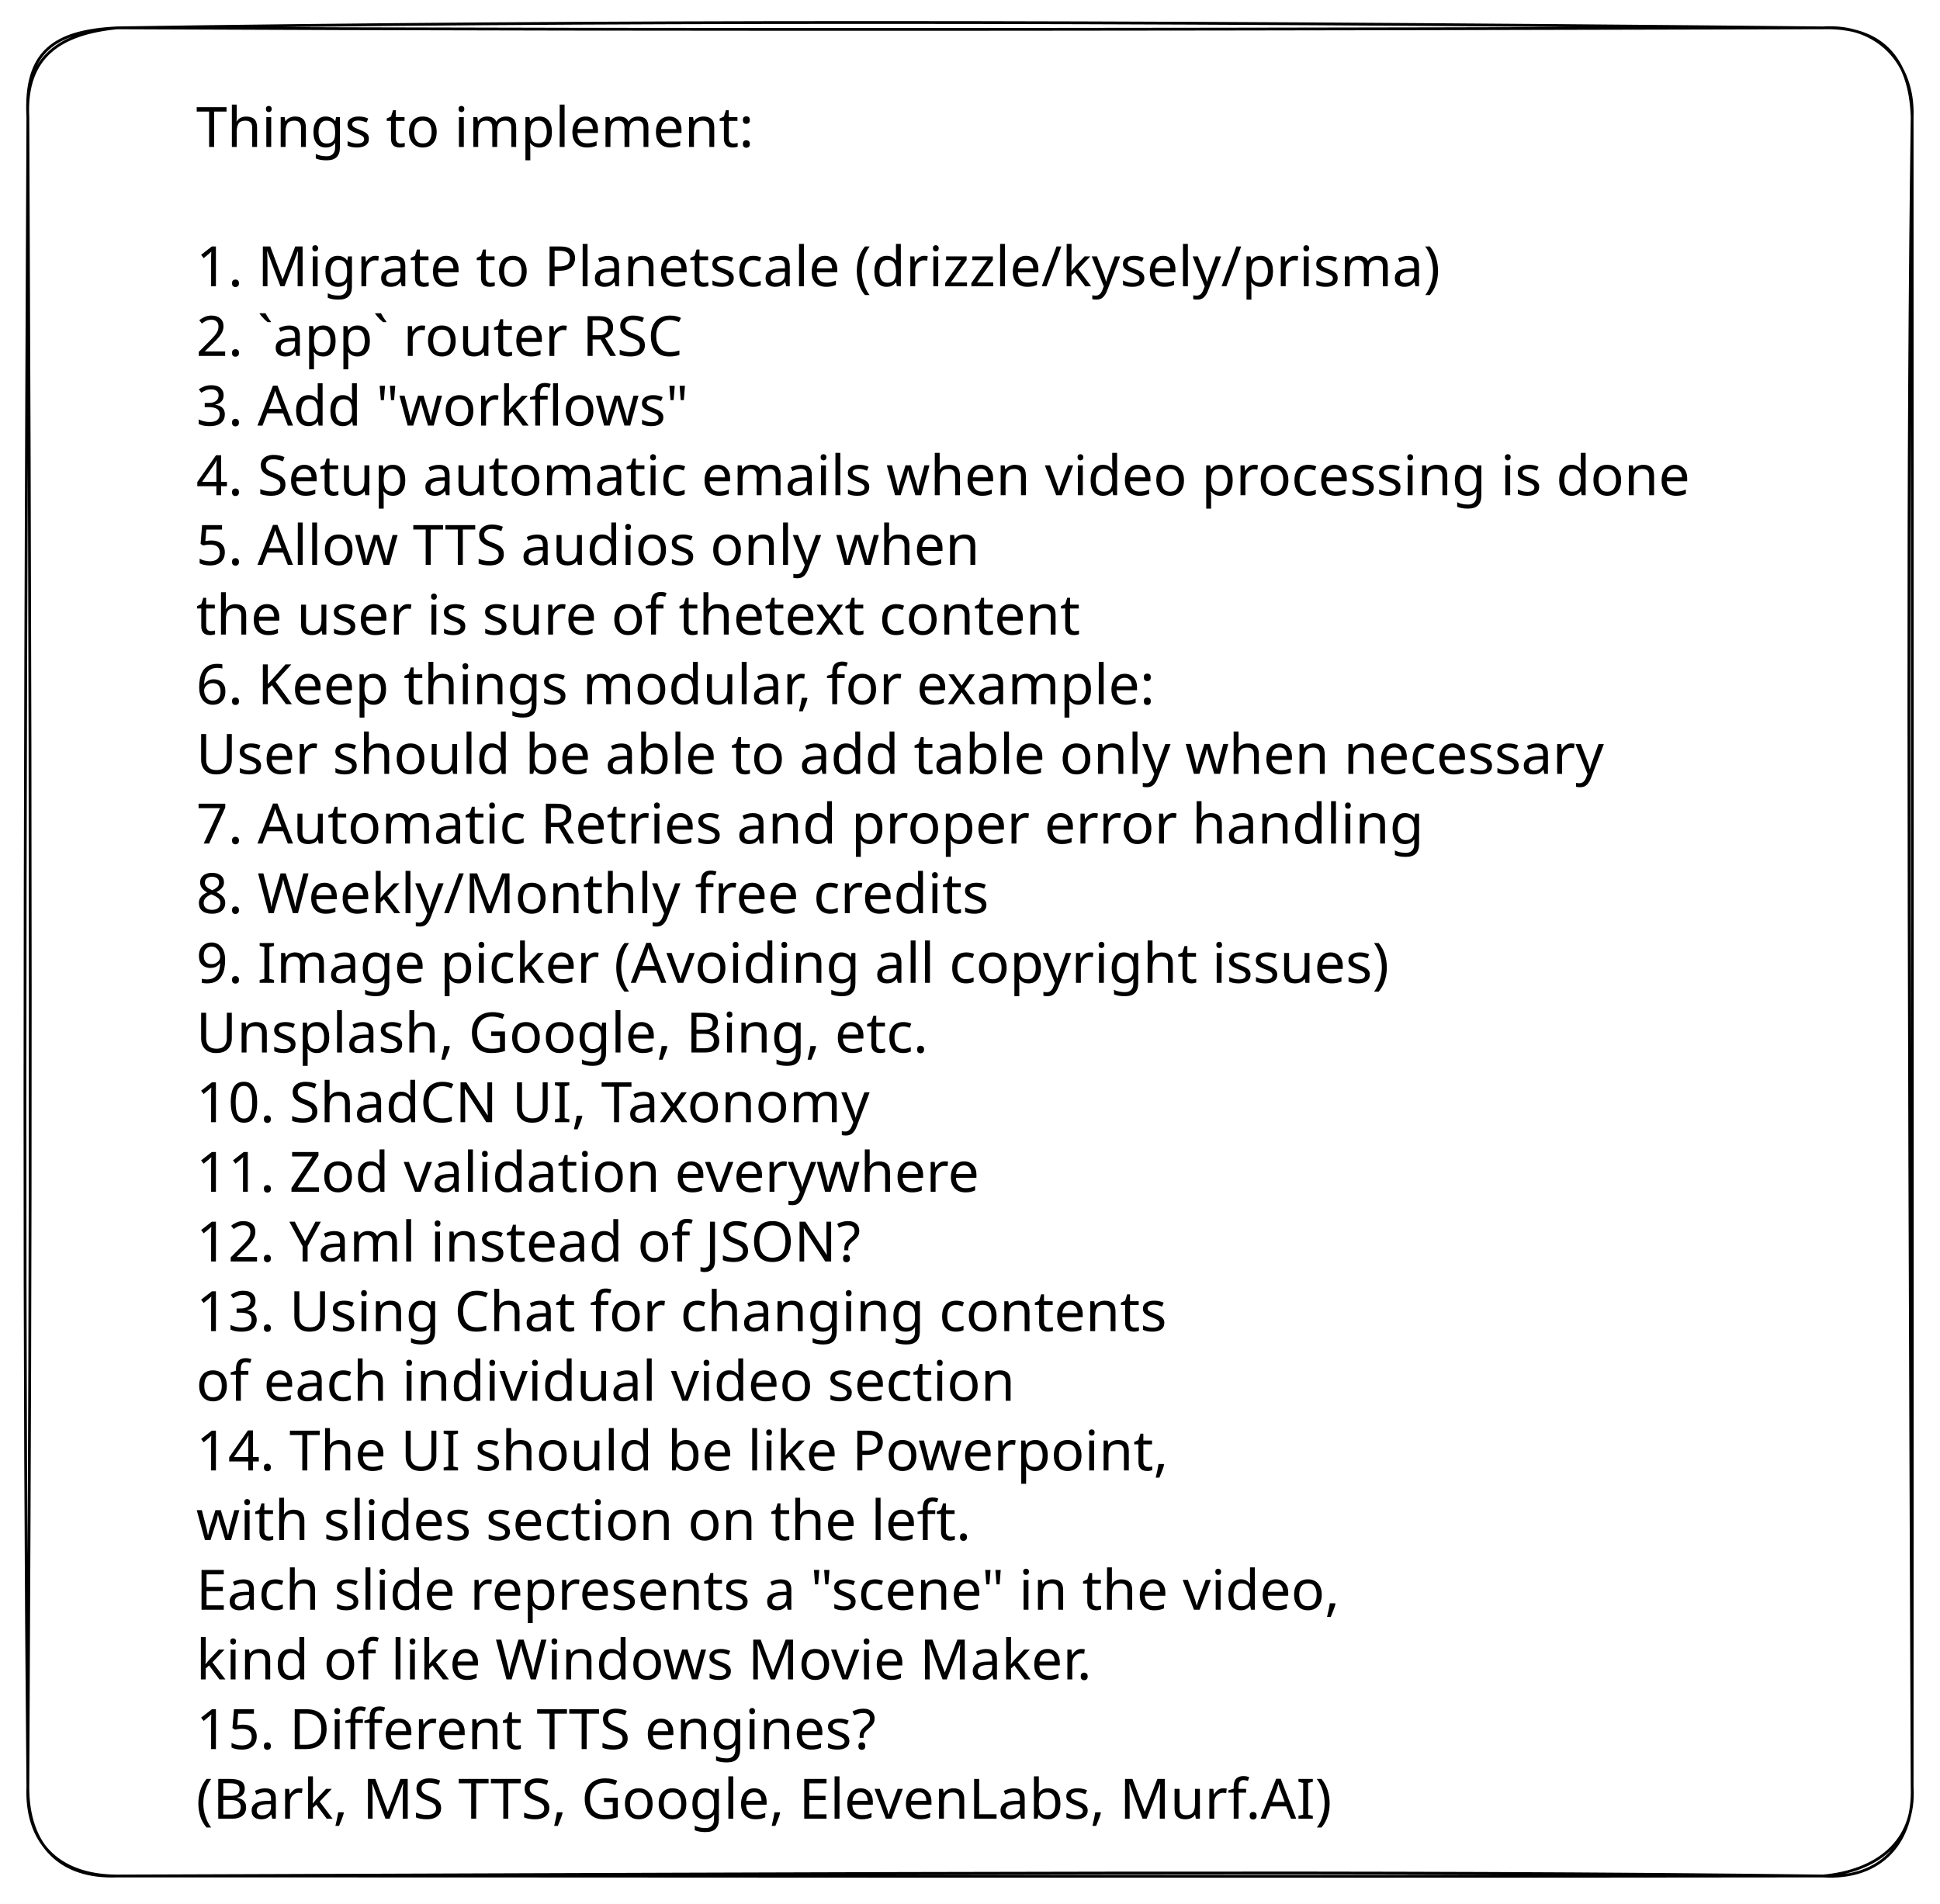
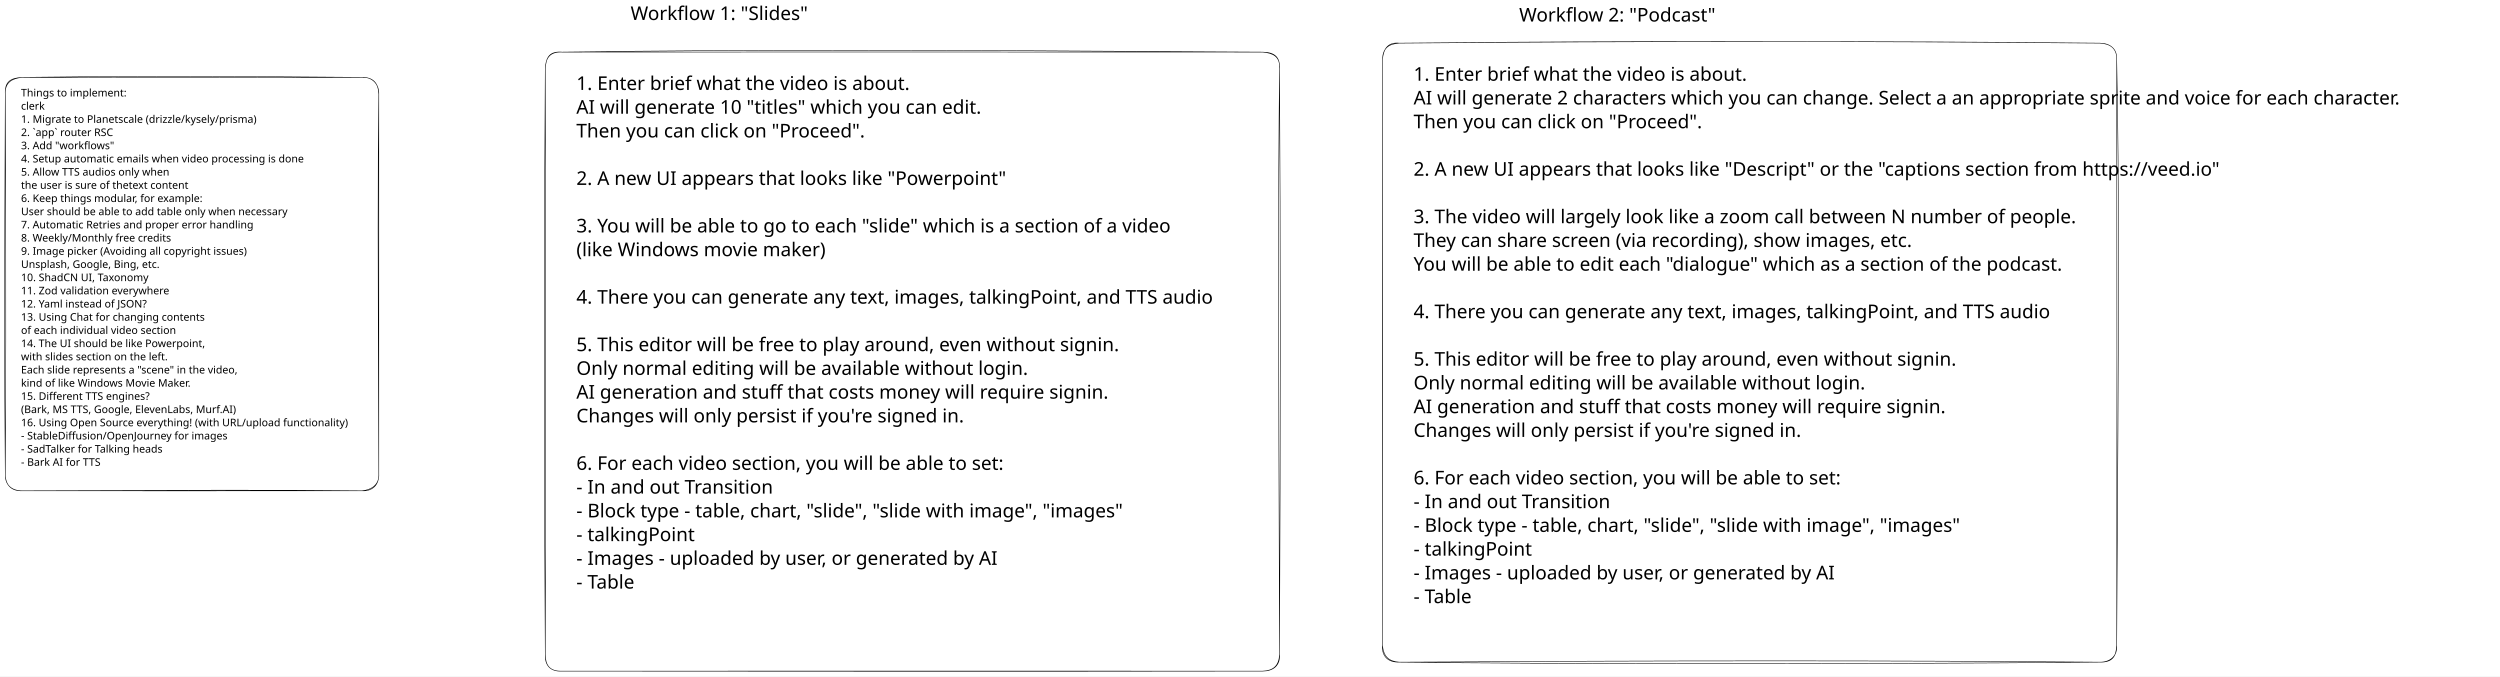
- <svg xmlns="http://www.w3.org/2000/svg" version="1.1" viewBox="0 0 696.158 683.303" width="696.158" height="683.303">
+ <svg xmlns="http://www.w3.org/2000/svg" version="1.1" viewBox="0 0 4737.95 1281.891" width="4737.95" height="1281.891">
  
-   eyJ2ZXJzaW9uIjoiMSIsImVuY29kaW5nIjoiYnN0cmluZyIsImNvbXByZXNzZWQiOnRydWUsImVuY29kZWQiOiJ4nO1W247bNlx1MDAxMH3fr1x1MDAxODgvXHTgaiXZui1QXHUwMDA0u5tL3XQ3Qbzb9OJcdTAwMDLhSmOLXHUwMDExRVxuJOVLgvx7h7Jj2ZtcdTAwMDRo0If2IX4woFx1MDAxOXLmzJlDcj6cXHUwMDAwXGbspsHBXHUwMDE5XGZwnTPBXHUwMDBizVaDobMvUVx1MDAxYq4kucLu26hW593K0trGnJ2e1kxXaFx1MDAxYsFy9JbctExcdTAwMTjbXHUwMDE2XFx5uapPucXaPHb/16zGXHUwMDFmXHUwMDFiVVx1MDAxN1Z7fZJcdTAwMWaw4FbpbS5cdTAwMTRYo7SGov9J31x1MDAwMFx1MDAxZrr/XHUwMDAzdFx1MDAxYXPL5EJgt6Fz9Vx1MDAwMIMgvG+9VrJcdTAwMDNcdTAwMWL6UVx1MDAxMEZJXHUwMDEwjPYruHlC+SxcdTAwMTbknlx1MDAxM2bsPc40eFnZu3HKq/jd+fTFk8n0+fOLZdCnnXMhpnYjtlSwvGz1XHUwMDAxKGO1qvBcci9s6YDds+/3XHUwMDE5RSz0u7RqXHUwMDE3pURjjvaohuXcbpzN9/fWLVx1MDAwYmfQW9b0NVxuXHUwMDEzL1xmxn5cdTAwMWNlQVx1MDAxNiRBvPduOlx1MDAxNsZe7IdBXHUwMDE2ZUlcdTAwMTKnSTy+XHUwMDA37FJcdOpcdTAwMDVcdTAwMDF74He/XHUwMDFl2lx1MDAxZMurXHUwMDA14ZPFfo3VTJqGaepYv261KzlOYi+IkjSJwiRcdMOwXHUwMDA3UlwiX5TWLYlH3shcdTAwMGazMM2SMFxuoqxcdTAwMDeDXVdcdTAwMDJypmlcdTAwMWGNor3HQWgmRaeQv1x1MDAwZXmTxY63T5LpRTPaWT72xbj1T1x1MDAwZsTWh2qbgm01XHUwMDExxGlEyePI0bn3XHUwMDBiLityylaI3qbyqpfRyUGuz/RrcW2/KF0/87+mXWLGj9JonCX/WLs3T9eFUNWLX827Vyz8LcjMs3j9XHUwMDE17d7T4H+m3DTxSJbxOEpGflx1MDAxMI/TY+WOXHUwMDAyL1xyR2k8XHUwMDFlkahG0Tj8N8p9kMYpZvHnqiWSv6DTMLqvTOqFXHUwMDFmRuEo+1x1MDAwNmFcdTAwMWVJ5ptcdTAwMTSY0Vx0yL5BgX2flbRT/n57XHUwMDAxXHUwMDFlWZ+xmovNUbM6aTrtlFxcLlxmWFx1MDAwNbxutlxiz2ZyJlx1MDAwM1x1MDAwZq74Qlx1MDAxMzbneyWYRGvoXHUwMDFhR3hYaP7+vcDTamNQbE5cdTAwMWLNTc1cdTAwMWXNZOjBW9Y0b4F4sKjh9fRyJkdcdTAwMWWcXHUwMDE3XHUwMDA1zFx1MDAwNiulq7lQKzNcdTAwMWLM5NiDKdq2XHUwMDAx1lpVM8tzwJpxYWBVooQlL1BBo1VOZFx1MDAxMj7gXHUwMDA2XG4lcSYjXG4nKFxu3NxMaTO9O1x1MDAwNpRcdTAwMTSbbt9MutJsidBcdTAwMWHKT5tcZl3ToObO5lxuhpzIoFxuZzL24Fx1MDAwNWJDjq78Wlx1MDAxNa1gelxic6VcdTAwMDHXzFFBNNy6MKZUrSjgXHUwMDBlgd2JjlxyRlx1MDAwNdnuY59cdTAwMWEkOqxMb2YyIYz7sl6j1Vx1MDAxY1xyMFm4glx1MDAxYVxuiFpTlpIs1NzFTKZcdTAwMWW8QayIyiuCV1LEuUaEXFy7x9LMZObBpGZcdTAwMGKEhlPfNTw8XypeOFqYXHUwMDEwVFKz0U67VK9p0TzasnBLl7Vgplx1MDAxY8JzpehcdTAwMDRcdTAwMGXhgnZcZlx1MDAwMW3uUXd9akDJistruJ1cZuGGrZVUNWFcdTAwMGao73+oXHUwMDAylu7Bplx1MDAwMpRcdTAwMDSkXHUwMDBiakM1aqI/oFx1MDAxZf/Oalx1MDAwMVxcXHUwMDFhi6xw3P48fXn9mFxc1OnbrlmXJbNcdTAwMWSROdW4cJZcdTAwMWTtZlx1MDAwYo32IL2gXHUwMDE0o+DUaZogdlxyN/TcU0aKRfq4oTbeTlx1MDAwZdhcdTAwMTe8QnilVqhcdTAwMWLFpVx1MDAxZG6DrbgtwVx1MDAxMFjieLefutKJQODcettVT12+blx1MDAxNWhsNFx1MDAxYYdcdTAwMDZcdTAwMTjJ0uRIulx1MDAxYVx1MDAxMJhuT1x1MDAwN2RcdTAwMTe6XCKAXHUwMDBlbJf4XHJ9kHjhSi05wlx1MDAxNaNGOFx1MDAxZUmPT/h8ju5Z7DSJrmI0j7chXHUwMDFlXtC0NISrqfP1raCrYInyXHUwMDE3dmfI1+q5dz55NDg6mueCL9xLMXBFXHUwMDFjPSEkKib2bqua3utoZpRdT4r7V4ZcIolwycTN92P//dh/P/b/x2NPqsCfPk0hgXcwhtwxOnHkddNJkGwnTvrvhohcdTAwMDFcdTAwMWS9qaXzulx1MDAxZoZpOOHFblx1MDAwZejvgFx1MDAwMeFfXXxhOJp3v8HJbop101widpP1x5OPf1x1MDAwM+9cXEVaIn0=
+   eyJ2ZXJzaW9uIjoiMSIsImVuY29kaW5nIjoiYnN0cmluZyIsImNvbXByZXNzZWQiOnRydWUsImVuY29kZWQiOiJ4nO1aW3PbNlx1MDAxNn7Pr8CqXHUwMDBmm8woNFx1MDAwMZIgmZmdju04qevE9kZOk3S1s4VJSEJEXHUwMDExLEFKVjr97z1cdTAwMDeUSFmxXHUwMDEzp83F07VcdTAwMWZkXHTXc/lwzndA/naPkF61LGTvXHUwMDEx6cmLRGQqLcWi18f2uSyN0jl0Mfvb6LpM7MhJVVx1MDAxNebRzs5MlFNZXHUwMDE1mUikM1emXHUwMDE2manqVGkn0bNcdTAwMWRVyZn5XHUwMDFlP4/FTP6r0LO0Kp1uk4cyVZUum71kJmcyr1xmrP5cdTAwMWb4Tchv9nNDulImlcjHmbRcdTAwMTNsVycg5fF267HOrbDUczn1Q1x1MDAxYXvtXGJlXHUwMDFlw36VTKF7XHUwMDA0MsuuXHUwMDA3m3on0+rcj9SUv91cdTAwMWRcdTAwMWM9Plx1MDAxYzx9ujen3bYjlWWDapk1plx1MDAxMMmkLjeEMlWpp/KVSqtcdO6+1d7OM1x1MDAxYazQzSp1PZ7k0phLc3QhXHUwMDEyVS2xzXXb1sZcbo9I13JcdTAwMDG/PFx1MDAxNjqM+i5cdTAwMGZiXHUwMDFh05Dytlx1MDAxN+cz13NcIs6jkHHmco+H/pZg+zpcdTAwMDNfgGDfufavXHUwMDEz7VxcJNMxyJen7ZiqXHUwMDE0uSlEXHRcdTAwMWXrxi1WKodu6EQx8z3fo1xmNlxu2lx1MDAxMVx1MDAxM6nGk1xuh0Se48c8XGb9MIi9MOqcZ6T1XG51WVx1MDAxY0VR4HWTUYTiMLVcYvnvpt3ydGW3NWQ60Hirlt87ZXD8wVx1MDAwNti6pepcIlx1MDAxNVxyJiiPXHUwMDAy0IAzXHUwMDE2+J2dMpVPoTOvs6xr08m0g9G9jb3ew28lL6oroetx91rsRoHv0sCL41x1MDAxYmP37OBcIs309Ogn8/ZUsNc0Nk/4xTXY3cLgN0NuXHUwMDEwOi7zKTicXHUwMDA3UcCjy8hlvlx1MDAxM7hhXHUwMDEwQm9cdTAwMTS4jEZ/XHUwMDA1ud/BXCIy5u+jlnvuXHUwMDE1OGXBNjL9OHRZwLz4XHUwMDEzgHlcdDI3RSCnLFxuvVxi/P9cdFxi7Pys82qg3kl79C+1Plx1MDAxMTOVLS85y0JcdTAwMTOxM1H52JBKXHUwMDEzNStcdTAwMWFcdFx1MDAxZlxy8yST5XSYU4c8V+NcdTAwMTJcdTAwMDTEXHUwMDAxp5nIZWUglktyPy3Vu3eZ3JkujcyWO0WpzEw8XHUwMDE45swhv4ii+IWAMSpZklx1MDAxN4P9Ye45ZDdNybC30OV0lOmFXHUwMDE59oa575CBrOqCiLrSM1GphMiZUJkhi4nMyVxcpVKTotRcdFhcdTAwMTSEJMqQVOdymFx1MDAwN7BcXFx1MDAwNquQs7NcdTAwMDFMhuRjiM6zpZ03zFG/alwiSW1gf5hkIFZcdTAwMTM9wjbUmiRgXHUwMDExUHOYc4dcdTAwMWNJWUCHtcFMp3Umyj5cdTAwMTnpkshcdTAwMGKB9lx1MDAwMFu8xGXMRNdZSs4lXHUwMDEx55m1hlx1MDAwMIUq+6PdmuRcdTAwMTJlXHUwMDE15XKYhyBjq9ZcdTAwMGJZlUpcdTAwMWFcIvJcdTAwMTRcdTAwMTUqYEFZlrDLXHUwMDA0WsDD42FcdTAwMWU55JWUUzDlc1x1MDAxMG9cdTAwMDIrjkopSVJixjTDPHbI4UyMJSlcdTAwMTQ4vyT3d+dapWhcdTAwMTaRZaBSsSxcdTAwMTHAoK+ppXnQWOElROxMmEmfPNVcdTAwMWGOYZ/swYw+kVXigHddcMBEpPvH5OVhn5yJXHUwMDBinetcdTAwMTnITsHvP+uUzDFrg1x1MDAwMjonXHUwMDEyotRcdTAwMTJ0LMH8XHUwMDE0fPxGzDKiclNJkaJtf1x1MDAxY5xcdTAwMWN/XHUwMDBmXeDpl9ZZ+1x1MDAxM1FZQyag41x1MDAxOFtWZjeNaDBHQlx1MDAxYYU1Ulx1MDAwNZ5cdTAwMDZcdTAwMWGxcriBnFx1MDAwZjvCWoCPM3Djy8NccutnairJqV7IstAqr/rNYlx1MDAwYlVNiFx1MDAwMWHBxqv54Fx1MDAxNVx1MDAwYoJMjiqnXHUwMDE5dYD72VGklEUpXHJKQ1x1MDAwNMDSJFx1MDAxMnDVXHUwMDAzYexcdTAwMWMryGrpKVxiiMLajV/BXHUwMDBmXHUwMDAwL3mu50qS51x1MDAwMlx1MDAxY4F2XHUwMDA0PD5Wo5HE3GgxKVFjab5vlri/XHUwMDA3lKlPnlx1MDAwZrCvc1x1MDAwNcSDucyfiXNcdTAwMDN9dTlydlx1MDAwZsFtlK8teFJcdTAwMDCiXHUwMDA2ln815rcw/Vx1MDAwN7lvtX354tlOXWRcdTAwMWHMP6pzqzJ4q1quPP+QXGYsOFGuXHUwMDFh08tcdTAwMGUu9yOslsul9YtCNJl2tEjPRIbAwj78ilwiTMC77Vx1MDAxMNSC7Fx1MDAxZTZcdTAwMDPOXHUwMDA2vUuhZDdTY8xsPbT3pZRcdTAwMDf4XHUwMDE3Wdtd6aLrRURcYjBUeZhuhzhccmhWoNHZXZi6XHUwMDBiU3dh6i5M/fUwXHUwMDA1XHUwMDAwlj+sWVx1MDAxZXU2aN65gOBcdTAwMDC9yP5o+EFG/8GKNGLXknrfj6BOXHUwMDBiN0qwj5H67Ne9N3lNw4PjN/+r99SZfPtcInly21x1MDAwYlLqXHUwMDA1rsNd6kJcdTAwMDFcdTAwMWX6QPI7fe1cdTAwMDJB4MShLbU8XHUwMDFlh96XK0ipXHUwMDE3UyfgXHUwMDAx86G8gELY7W5cdTAwMDJapk9p6DnUo5FcdTAwMGalp1x1MDAxN/L3iT+NOXWhtOadY79ySVx1MDAxYYPwWDCHn6sk/fCVSkCvRXBcdTAwMTiGeKni3Vx1MDAxY8HJm8GpOHp8Mnvj7+6dROG/9eSC33ZcdTAwMDSz2Fx1MDAwYlx1MDAxZFx1MDAxYcZRgOUnXHUwMDBmtlx1MDAwMOxFTlx1MDAxY7lcdTAwMDHnfsBcdTAwMTic5/CWI9h345AxgNG3XHUwMDA0cFxi4e/L36m4XnRcdTAwMWR4Y99cdTAwMGLDyNvw1sewy+hPR+x4PvafxvvHg+PX5cVrw247diHDxI5cdTAwMWa7XHUwMDFlZzz0uMe3wFx1MDAxYsdcdTAwMGUgNlxiY4/BXGL+XHUwMDA1oUvDK8DqRu42PGngRoxSOGlf7WrF+1x1MDAwNCBedbXi8UutXHUwMDFmuFpcdTAwMDF6epBjcXFcdTAwMGWselx1MDAwNNRcdTAwMWKoZsvbkPFcdTAwMGJcdTAwMTBcdTAwMWVZXHUwMDFmsJVcdTAwMDVcdTAwMDCKjIHe2SqGusD2KlVlwHx6MFFcdTAwMDEjXFzqmiRcdTAwMDIoLlx1MDAxMG2Yc4ZEft2WZMC2kUpcdTAwMGV7p1iIyHTYgzG2zNlcdTAwMDW6v0B2XG7ljlx1MDAxNCXUUChHpvXUNGxcdTAwMTHmtERcdTAwMTXrXHUwMDFkW1x1MDAwN72Bla1MXHUwMDFipcRY46elw8BFkaC2wqEyXHUwMDFkpVx1MDAxZMFcdTAwMGar5IpYXlwipTNLSmdISlx1MDAxZuBmXHJ9htJnrUxrXHUwMDA1kS9cdNqyv1wigX0oZCzhO7Wc2pYpbWmFS1x1MDAwNbhcdTAwMTSI0jxkaOW3XHUwMDE1XG5IXHUwMDBlNcaSXGKLpD5S1dxcdTAwMTJycFx1MDAwMTFQnapcdTAwMWMsdoI1Uq7LXHUwMDE58HxcXFx1MDAwNdlla4Y5XHUwMDE0fdZcdTAwMTbraZlcdTAwMWXbWeC/ldCoPoplqno0aiydaFOh1kho7VKl/LVWoG+76T6WXHUwMDFlUFx1MDAxMtheW6VcdTAwMTVcdTAwMTi+XGZUSSO0yj9Xg2VK7HhbXHUwMDExPsHiXHUwMDBmXXGpXHUwMDFj6VsrbjvOSCyW0Vx1MDAxNVx1MDAwZslhIyCKf4ZnWDVVTNO5h/AnXHUwMDE4aeGHJeZ9LIxKMHbr8fZrU85Y1zStK6reW6+26a12eztcdTAwMDa+NEVcdTAwMDGodL60XHUwMDE1cJ+AQmvX29bdw/WkM5RcdTAwMDT1/rp3XHUwMDBld+f37vzend8vc35vVIxTl/M/x1x1MDAwNf1ccuqzxVx1MDAwNaFcbo9Z6Mfdjlx1MDAxZuOCb5/+cDJcdTAwMTAlPzpcdTAwMGXfmVeVTvbTOL/tXFyQxTF3KPdpXHUwMDE4XHUwMDA0Xlx1MDAxY/lcdTAwMWQhs/Mj5nhYPcSx77Iw5l+ujoH6tXtutlG5XFxRbVx1MDAwNz7jXHUwMDE0yetXI4OfUpV8KzLI7Fx1MDAxMVx1MDAxNlx0TDZbucReWkq8n84gfkDUhjZIXHUwMDEzpS5KhVNccvy3gTglc61cdTAwMTLZXFxcdTAwMTlj1GmX/Myp6LE0SalcbkhEXHUwMDE4XHUwMDBmUMFhL1x1MDAxMVx1MDAwNVx1MDAwNqnuznNU6lx1MDAxOVm/TzKHLVx1MDAxY4j/68x11lx1MDAxYcWaIVx1MDAxM+VYQkjFXZpNXHUwMDA0eadhflwibJCsXHUwMDE2XHUwMDEypD9cdTAwMDbHzc7BupC7XG6pi0w2ei2tTlx1MDAwNpRcdTAwMDVjJCVcdTAwMGW9P1dcdTAwMDJieKJLvJZ+0Mdb20WboZor56uyJ6aTdfJMlYDcUXf5U2zlT1S80GlcIkzl3CXJuyT5dyS5d3HpLi7dxaX/x7h0M/JcdTAwMGV/f4q8s2upe1x1MDAxOLtIXHUwMDExvZu/1fkwkj/vXHUwMDFknjJ/XCKC2mOD48X+6Nltp+40oMxhXHUwMDFl5y73eeTFvNNcdTAwMTdcdTAwMTfg+M4n8yiQelx1MDAxZbPA21x1MDAxNuzzUXePXXGN67/H2/Etvdinndv+Pqz91epFXHUwMDEwQlx1MDAxZsFcdTAwMTlcdTAwMWLYR/fD3tfN0Fx1MDAxZpPhRqfR+3NnkW5cXJdvP1x1MDAxMFx1MDAwNHD6MWdcdTAwMWL4+9hpLOrs7cO91z/Ro+eLh/m7Olx1MDAxNVx1MDAwN1x1MDAwN69v+2mEg8ZcdTAwMWTGoFR2aVx1MDAxMEdu9yhcdTAwMTjnh65D3YDSmDFcdTAwMWZObMi25PqMhzG+4mXV91x1MDAwZiNU9EFcdTAwMTDQjTdb/4ankT2yt56Wx3yz43idXHUwMDEwn3RcdTAwMWXh09q3XHUwMDA31HVQgXV76+ev4DeVrkzUXHTUmyu52LviXHUwMDFk55H9691bnXE8TNI+zP393u9/XHUwMDAwtSrIKiJ9
  <defs>
    <style class="style-fonts">
      @font-face {
        font-family: "Virgil";
        src: url("https://file%2B.vscode-resource.vscode-cdn.net/home/thegamerhat/.vscode/extensions/pomdtr.excalidraw-editor-3.5.1/public//dist/excalidraw-assets/Virgil.woff2");
      }
      @font-face {
        font-family: "Cascadia";
        src: url("https://file%2B.vscode-resource.vscode-cdn.net/home/thegamerhat/.vscode/extensions/pomdtr.excalidraw-editor-3.5.1/public//dist/excalidraw-assets/Cascadia.woff2");
      }
    </style>
  </defs>
-   <rect x="0" y="0" width="696.158" height="683.303" fill="#ffffff" />
-   <g stroke-linecap="round" transform="translate(10 10) rotate(0 338.0789 331.6515)">
-     <path d="M32 0 M32 0 C248.64 0.99, 464.6 0.44, 644.16 0 M32 0 C204.04 -2.57, 376.15 -2.58, 644.16 0 M644.16 0 C664.31 -0.53, 675.42 9.95, 676.16 32 M644.16 0 C663.9 -1.31, 676.88 12.83, 676.16 32 M676.16 32 C674.49 153.74, 674.72 275.84, 676.16 631.3 M676.16 32 C676.22 212.28, 676.27 392.63, 676.16 631.3 M676.16 631.3 C676.89 650.99, 665 664.62, 644.16 663.3 M676.16 631.3 C677.41 651.09, 663.36 661.56, 644.16 663.3 M644.16 663.3 C485.98 661.4, 327.92 662.35, 32 663.3 M644.16 663.3 C414.55 663.59, 184.36 663.26, 32 663.3 M32 663.3 C12.3 664.08, -0.08 652.97, 0 631.3 M32 663.3 C10.25 663.24, -0.8 650.58, 0 631.3 M0 631.3 C0.52 509.44, 1.64 386.96, 0 32 M0 631.3 C-1.46 477.14, -1.31 323.99, 0 32 M0 32 C-1.13 9.97, 12.01 2, 32 0 M0 32 C-1.26 8.57, 9.36 1.14, 32 0" stroke="#000000" stroke-width="1" fill="none" />
+   <rect x="0" y="0" width="4737.95" height="1281.891" fill="#ffffff" />
+   <g stroke-linecap="round" transform="translate(10 146.6546) rotate(0 353.9462 391.7484)">
+     <path d="M32 0 M32 0 C259.87 1, 487.05 0.45, 675.89 0 M32 0 C212.96 -2.68, 393.99 -2.7, 675.89 0 M675.89 0 C696.04 -0.53, 707.16 9.95, 707.89 32 M675.89 0 C695.63 -1.31, 708.62 12.83, 707.89 32 M707.89 32 C705.99 178.18, 706.23 324.7, 707.89 751.5 M707.89 32 C708 248.43, 708.04 464.94, 707.89 751.5 M707.89 751.5 C708.63 771.19, 696.74 784.81, 675.89 783.5 M707.89 751.5 C709.14 771.29, 695.1 781.75, 675.89 783.5 M675.89 783.5 C509.5 781.53, 343.23 782.47, 32 783.5 M675.89 783.5 C434.36 783.79, 192.25 783.46, 32 783.5 M32 783.5 C12.3 784.28, -0.08 773.16, 0 751.5 M32 783.5 C10.25 783.43, -0.8 770.77, 0 751.5 M0 751.5 C0.73 605.1, 1.85 458.08, 0 32 M0 751.5 C-1.69 566.47, -1.54 382.48, 0 32 M0 32 C-1.13 9.97, 12.01 2, 32 0 M0 32 C-1.26 8.57, 9.36 1.14, 32 0" stroke="#000000" stroke-width="1" fill="none" />
  </g>
-   <g transform="translate(70.38358 37.22167) rotate(0 274.5 312.5)">
+   <g transform="translate(39.81012 167.2953) rotate(0 315 362.5)">
    <text x="0" y="0" font-family="Virgil, Segoe UI Emoji" font-size="20px" fill="#000000" text-anchor="start" style="white-space: pre;" direction="ltr" dominant-baseline="text-before-edge">Things to implement:</text>
-     <text x="0" y="25" font-family="Virgil, Segoe UI Emoji" font-size="20px" fill="#000000" text-anchor="start" style="white-space: pre;" direction="ltr" dominant-baseline="text-before-edge" />
+     <text x="0" y="25" font-family="Virgil, Segoe UI Emoji" font-size="20px" fill="#000000" text-anchor="start" style="white-space: pre;" direction="ltr" dominant-baseline="text-before-edge">clerk</text>
    <text x="0" y="50" font-family="Virgil, Segoe UI Emoji" font-size="20px" fill="#000000" text-anchor="start" style="white-space: pre;" direction="ltr" dominant-baseline="text-before-edge">1. Migrate to Planetscale (drizzle/kysely/prisma)</text>
    <text x="0" y="75" font-family="Virgil, Segoe UI Emoji" font-size="20px" fill="#000000" text-anchor="start" style="white-space: pre;" direction="ltr" dominant-baseline="text-before-edge">2. `app` router RSC</text>
    <text x="0" y="100" font-family="Virgil, Segoe UI Emoji" font-size="20px" fill="#000000" text-anchor="start" style="white-space: pre;" direction="ltr" dominant-baseline="text-before-edge">3. Add "workflows"</text>
    <text x="0" y="125" font-family="Virgil, Segoe UI Emoji" font-size="20px" fill="#000000" text-anchor="start" style="white-space: pre;" direction="ltr" dominant-baseline="text-before-edge">4. Setup automatic emails when video processing is done</text>
    <text x="0" y="150" font-family="Virgil, Segoe UI Emoji" font-size="20px" fill="#000000" text-anchor="start" style="white-space: pre;" direction="ltr" dominant-baseline="text-before-edge">5. Allow TTS audios only when</text>
    <text x="0" y="175" font-family="Virgil, Segoe UI Emoji" font-size="20px" fill="#000000" text-anchor="start" style="white-space: pre;" direction="ltr" dominant-baseline="text-before-edge">    the user is sure of thetext content</text>
    <text x="0" y="200" font-family="Virgil, Segoe UI Emoji" font-size="20px" fill="#000000" text-anchor="start" style="white-space: pre;" direction="ltr" dominant-baseline="text-before-edge">6. Keep things modular, for example:</text>
    <text x="0" y="225" font-family="Virgil, Segoe UI Emoji" font-size="20px" fill="#000000" text-anchor="start" style="white-space: pre;" direction="ltr" dominant-baseline="text-before-edge">User should be able to add table only when necessary</text>
    <text x="0" y="250" font-family="Virgil, Segoe UI Emoji" font-size="20px" fill="#000000" text-anchor="start" style="white-space: pre;" direction="ltr" dominant-baseline="text-before-edge">7. Automatic Retries and proper error handling</text>
    <text x="0" y="275" font-family="Virgil, Segoe UI Emoji" font-size="20px" fill="#000000" text-anchor="start" style="white-space: pre;" direction="ltr" dominant-baseline="text-before-edge">8. Weekly/Monthly free credits</text>
    <text x="0" y="300" font-family="Virgil, Segoe UI Emoji" font-size="20px" fill="#000000" text-anchor="start" style="white-space: pre;" direction="ltr" dominant-baseline="text-before-edge">9. Image picker (Avoiding all copyright issues)</text>
    <text x="0" y="325" font-family="Virgil, Segoe UI Emoji" font-size="20px" fill="#000000" text-anchor="start" style="white-space: pre;" direction="ltr" dominant-baseline="text-before-edge">    Unsplash, Google, Bing, etc.</text>
    <text x="0" y="350" font-family="Virgil, Segoe UI Emoji" font-size="20px" fill="#000000" text-anchor="start" style="white-space: pre;" direction="ltr" dominant-baseline="text-before-edge">10. ShadCN UI, Taxonomy</text>
    <text x="0" y="375" font-family="Virgil, Segoe UI Emoji" font-size="20px" fill="#000000" text-anchor="start" style="white-space: pre;" direction="ltr" dominant-baseline="text-before-edge">11. Zod validation everywhere</text>
    <text x="0" y="400" font-family="Virgil, Segoe UI Emoji" font-size="20px" fill="#000000" text-anchor="start" style="white-space: pre;" direction="ltr" dominant-baseline="text-before-edge">12. Yaml instead of JSON?</text>
    <text x="0" y="425" font-family="Virgil, Segoe UI Emoji" font-size="20px" fill="#000000" text-anchor="start" style="white-space: pre;" direction="ltr" dominant-baseline="text-before-edge">13. Using Chat for changing contents</text>
    <text x="0" y="450" font-family="Virgil, Segoe UI Emoji" font-size="20px" fill="#000000" text-anchor="start" style="white-space: pre;" direction="ltr" dominant-baseline="text-before-edge">    of each individual video section</text>
    <text x="0" y="475" font-family="Virgil, Segoe UI Emoji" font-size="20px" fill="#000000" text-anchor="start" style="white-space: pre;" direction="ltr" dominant-baseline="text-before-edge">14. The UI should be like Powerpoint,</text>
    <text x="0" y="500" font-family="Virgil, Segoe UI Emoji" font-size="20px" fill="#000000" text-anchor="start" style="white-space: pre;" direction="ltr" dominant-baseline="text-before-edge">    with slides section on the left.</text>
    <text x="0" y="525" font-family="Virgil, Segoe UI Emoji" font-size="20px" fill="#000000" text-anchor="start" style="white-space: pre;" direction="ltr" dominant-baseline="text-before-edge">    Each slide represents a "scene" in the video,</text>
    <text x="0" y="550" font-family="Virgil, Segoe UI Emoji" font-size="20px" fill="#000000" text-anchor="start" style="white-space: pre;" direction="ltr" dominant-baseline="text-before-edge">    kind of like Windows Movie Maker.</text>
    <text x="0" y="575" font-family="Virgil, Segoe UI Emoji" font-size="20px" fill="#000000" text-anchor="start" style="white-space: pre;" direction="ltr" dominant-baseline="text-before-edge">15. Different TTS engines?</text>
    <text x="0" y="600" font-family="Virgil, Segoe UI Emoji" font-size="20px" fill="#000000" text-anchor="start" style="white-space: pre;" direction="ltr" dominant-baseline="text-before-edge">    (Bark, MS TTS, Google, ElevenLabs, Murf.AI)</text>
+     <text x="0" y="625" font-family="Virgil, Segoe UI Emoji" font-size="20px" fill="#000000" text-anchor="start" style="white-space: pre;" direction="ltr" dominant-baseline="text-before-edge">16. Using Open Source everything! (with URL/upload functionality)</text>
+     <text x="0" y="650" font-family="Virgil, Segoe UI Emoji" font-size="20px" fill="#000000" text-anchor="start" style="white-space: pre;" direction="ltr" dominant-baseline="text-before-edge">    - StableDiffusion/OpenJourney for images</text>
+     <text x="0" y="675" font-family="Virgil, Segoe UI Emoji" font-size="20px" fill="#000000" text-anchor="start" style="white-space: pre;" direction="ltr" dominant-baseline="text-before-edge">    - SadTalker for Talking heads</text>
+     <text x="0" y="700" font-family="Virgil, Segoe UI Emoji" font-size="20px" fill="#000000" text-anchor="start" style="white-space: pre;" direction="ltr" dominant-baseline="text-before-edge">    - Bark AI for TTS</text>
+   </g>
+   <g stroke-linecap="round" transform="translate(1033.387 98.75937) rotate(0 695.7826 586.5659)">
+     <path d="M32 0 M32 0 C376.52 -4.91, 722.26 -4.33, 1359.57 0 M32 0 C371.07 -0.16, 710.86 -0.45, 1359.57 0 M1359.57 0 C1382.85 0.33, 1392.78 10.04, 1391.57 32 M1359.57 0 C1379.69 1.7, 1393.34 8.63, 1391.57 32 M1391.57 32 C1388.86 274.29, 1389.43 516.93, 1391.57 1141.13 M1391.57 32 C1393.45 364.72, 1393.52 697.39, 1391.57 1141.13 M1391.57 1141.13 C1393.17 1162.29, 1379.79 1173.13, 1359.57 1173.13 M1391.57 1141.13 C1390.85 1162.55, 1380.07 1172.43, 1359.57 1173.13 M1359.57 1173.13 C984.66 1172.91, 610.86 1173.14, 32 1173.13 M1359.57 1173.13 C921.6 1173.82, 483.78 1173.58, 32 1173.13 M32 1173.13 C8.9 1174.63, -1.12 1161.2, 0 1141.13 M32 1173.13 C9.01 1174.06, -0.08 1162.66, 0 1141.13 M0 1141.13 C1.21 787.89, 1.07 435.47, 0 32 M0 1141.13 C-2.42 763.9, -2.59 386.09, 0 32 M0 32 C0.44 10.75, 8.97 -1.13, 32 0 M0 32 C1.18 9.07, 8.74 -1.98, 32 0" stroke="#000000" stroke-width="1" fill="none" />
+   </g>
+   <g stroke-linecap="round" transform="translate(2619.966 81.76825) rotate(0 695.7826 586.5659)">
+     <path d="M32 0 M32 0 C488.63 -3.87, 943.92 -4.3, 1359.57 0 M32 0 C467.56 -4.58, 903.41 -3.86, 1359.57 0 M1359.57 0 C1379.32 0.97, 1392.73 10.05, 1391.57 32 M1359.57 0 C1380.33 0.32, 1392.76 11.7, 1391.57 32 M1391.57 32 C1396.41 266.89, 1395.61 502.25, 1391.57 1141.13 M1391.57 32 C1392.03 406.02, 1392.16 779.97, 1391.57 1141.13 M1391.57 1141.13 C1390.75 1162.81, 1382.84 1173.73, 1359.57 1173.13 M1391.57 1141.13 C1393.06 1161.33, 1379.74 1173.31, 1359.57 1173.13 M1359.57 1173.13 C845.93 1177.63, 331.09 1176.71, 32 1173.13 M1359.57 1173.13 C956.74 1169.84, 554.3 1169.92, 32 1173.13 M32 1173.13 C9.98 1173.71, -1.43 1161.45, 0 1141.13 M32 1173.13 C12.58 1171.8, 2.09 1163.23, 0 1141.13 M0 1141.13 C0.38 732.68, -0.04 324.5, 0 32 M0 1141.13 C-0.26 805.58, -0.55 469.6, 0 32 M0 32 C0.58 9.25, 11.41 1.5, 32 0 M0 32 C1.5 10.24, 11.07 -2.22, 32 0" stroke="#000000" stroke-width="1" fill="none" />
+   </g>
+   <g transform="translate(1092.276 142.5653) rotate(0 658.5 540)">
+     <text x="0" y="0" font-family="Virgil, Segoe UI Emoji" font-size="36px" fill="#000000" text-anchor="start" style="white-space: pre;" direction="ltr" dominant-baseline="text-before-edge">1. Enter brief what the video is about.</text>
+     <text x="0" y="45" font-family="Virgil, Segoe UI Emoji" font-size="36px" fill="#000000" text-anchor="start" style="white-space: pre;" direction="ltr" dominant-baseline="text-before-edge">AI will generate 10 "titles" which you can edit.</text>
+     <text x="0" y="90" font-family="Virgil, Segoe UI Emoji" font-size="36px" fill="#000000" text-anchor="start" style="white-space: pre;" direction="ltr" dominant-baseline="text-before-edge">Then you can click on "Proceed".</text>
+     <text x="0" y="135" font-family="Virgil, Segoe UI Emoji" font-size="36px" fill="#000000" text-anchor="start" style="white-space: pre;" direction="ltr" dominant-baseline="text-before-edge" />
+     <text x="0" y="180" font-family="Virgil, Segoe UI Emoji" font-size="36px" fill="#000000" text-anchor="start" style="white-space: pre;" direction="ltr" dominant-baseline="text-before-edge">2. A new UI appears that looks like "Powerpoint"</text>
+     <text x="0" y="225" font-family="Virgil, Segoe UI Emoji" font-size="36px" fill="#000000" text-anchor="start" style="white-space: pre;" direction="ltr" dominant-baseline="text-before-edge" />
+     <text x="0" y="270" font-family="Virgil, Segoe UI Emoji" font-size="36px" fill="#000000" text-anchor="start" style="white-space: pre;" direction="ltr" dominant-baseline="text-before-edge">3. You will be able to go to each "slide" which is a section of a video</text>
+     <text x="0" y="315" font-family="Virgil, Segoe UI Emoji" font-size="36px" fill="#000000" text-anchor="start" style="white-space: pre;" direction="ltr" dominant-baseline="text-before-edge">    (like Windows movie maker)</text>
+     <text x="0" y="360" font-family="Virgil, Segoe UI Emoji" font-size="36px" fill="#000000" text-anchor="start" style="white-space: pre;" direction="ltr" dominant-baseline="text-before-edge" />
+     <text x="0" y="405" font-family="Virgil, Segoe UI Emoji" font-size="36px" fill="#000000" text-anchor="start" style="white-space: pre;" direction="ltr" dominant-baseline="text-before-edge">4. There you can generate any text, images, talkingPoint, and TTS audio</text>
+     <text x="0" y="450" font-family="Virgil, Segoe UI Emoji" font-size="36px" fill="#000000" text-anchor="start" style="white-space: pre;" direction="ltr" dominant-baseline="text-before-edge" />
+     <text x="0" y="495" font-family="Virgil, Segoe UI Emoji" font-size="36px" fill="#000000" text-anchor="start" style="white-space: pre;" direction="ltr" dominant-baseline="text-before-edge">5. This editor will be free to play around, even without signin.</text>
+     <text x="0" y="540" font-family="Virgil, Segoe UI Emoji" font-size="36px" fill="#000000" text-anchor="start" style="white-space: pre;" direction="ltr" dominant-baseline="text-before-edge">Only normal editing will be available without login.</text>
+     <text x="0" y="585" font-family="Virgil, Segoe UI Emoji" font-size="36px" fill="#000000" text-anchor="start" style="white-space: pre;" direction="ltr" dominant-baseline="text-before-edge">AI generation and stuff that costs money will require signin.</text>
+     <text x="0" y="630" font-family="Virgil, Segoe UI Emoji" font-size="36px" fill="#000000" text-anchor="start" style="white-space: pre;" direction="ltr" dominant-baseline="text-before-edge">Changes will only persist if you're signed in.</text>
+     <text x="0" y="675" font-family="Virgil, Segoe UI Emoji" font-size="36px" fill="#000000" text-anchor="start" style="white-space: pre;" direction="ltr" dominant-baseline="text-before-edge" />
+     <text x="0" y="720" font-family="Virgil, Segoe UI Emoji" font-size="36px" fill="#000000" text-anchor="start" style="white-space: pre;" direction="ltr" dominant-baseline="text-before-edge">6. For each video section, you will be able to set:</text>
+     <text x="0" y="765" font-family="Virgil, Segoe UI Emoji" font-size="36px" fill="#000000" text-anchor="start" style="white-space: pre;" direction="ltr" dominant-baseline="text-before-edge">    - In and out Transition</text>
+     <text x="0" y="810" font-family="Virgil, Segoe UI Emoji" font-size="36px" fill="#000000" text-anchor="start" style="white-space: pre;" direction="ltr" dominant-baseline="text-before-edge">    - Block type - table, chart, "slide", "slide with image", "images"</text>
+     <text x="0" y="855" font-family="Virgil, Segoe UI Emoji" font-size="36px" fill="#000000" text-anchor="start" style="white-space: pre;" direction="ltr" dominant-baseline="text-before-edge">    - talkingPoint</text>
+     <text x="0" y="900" font-family="Virgil, Segoe UI Emoji" font-size="36px" fill="#000000" text-anchor="start" style="white-space: pre;" direction="ltr" dominant-baseline="text-before-edge">    - Images - uploaded by user, or generated by AI</text>
+     <text x="0" y="945" font-family="Virgil, Segoe UI Emoji" font-size="36px" fill="#000000" text-anchor="start" style="white-space: pre;" direction="ltr" dominant-baseline="text-before-edge">    - Table</text>
+     <text x="0" y="990" font-family="Virgil, Segoe UI Emoji" font-size="36px" fill="#000000" text-anchor="start" style="white-space: pre;" direction="ltr" dominant-baseline="text-before-edge" />
+     <text x="0" y="1035" font-family="Virgil, Segoe UI Emoji" font-size="36px" fill="#000000" text-anchor="start" style="white-space: pre;" direction="ltr" dominant-baseline="text-before-edge" />
+   </g>
+   <g transform="translate(2678.95 125.0994) rotate(0 1024.5 562.5)">
+     <text x="0" y="0" font-family="Virgil, Segoe UI Emoji" font-size="36px" fill="#000000" text-anchor="start" style="white-space: pre;" direction="ltr" dominant-baseline="text-before-edge">1. Enter brief what the video is about.</text>
+     <text x="0" y="45" font-family="Virgil, Segoe UI Emoji" font-size="36px" fill="#000000" text-anchor="start" style="white-space: pre;" direction="ltr" dominant-baseline="text-before-edge">AI will generate 2 characters which you can change. Select a an appropriate sprite and voice for each character.</text>
+     <text x="0" y="90" font-family="Virgil, Segoe UI Emoji" font-size="36px" fill="#000000" text-anchor="start" style="white-space: pre;" direction="ltr" dominant-baseline="text-before-edge">Then you can click on "Proceed".</text>
+     <text x="0" y="135" font-family="Virgil, Segoe UI Emoji" font-size="36px" fill="#000000" text-anchor="start" style="white-space: pre;" direction="ltr" dominant-baseline="text-before-edge" />
+     <text x="0" y="180" font-family="Virgil, Segoe UI Emoji" font-size="36px" fill="#000000" text-anchor="start" style="white-space: pre;" direction="ltr" dominant-baseline="text-before-edge">2. A new UI appears that looks like "Descript" or the "captions section from https://veed.io"</text>
+     <text x="0" y="225" font-family="Virgil, Segoe UI Emoji" font-size="36px" fill="#000000" text-anchor="start" style="white-space: pre;" direction="ltr" dominant-baseline="text-before-edge" />
+     <text x="0" y="270" font-family="Virgil, Segoe UI Emoji" font-size="36px" fill="#000000" text-anchor="start" style="white-space: pre;" direction="ltr" dominant-baseline="text-before-edge">3. The video will largely look like a zoom call between N number of people.</text>
+     <text x="0" y="315" font-family="Virgil, Segoe UI Emoji" font-size="36px" fill="#000000" text-anchor="start" style="white-space: pre;" direction="ltr" dominant-baseline="text-before-edge">They can share screen (via recording), show images, etc.</text>
+     <text x="0" y="360" font-family="Virgil, Segoe UI Emoji" font-size="36px" fill="#000000" text-anchor="start" style="white-space: pre;" direction="ltr" dominant-baseline="text-before-edge">You will be able to edit each "dialogue" which as a section of the podcast.</text>
+     <text x="0" y="405" font-family="Virgil, Segoe UI Emoji" font-size="36px" fill="#000000" text-anchor="start" style="white-space: pre;" direction="ltr" dominant-baseline="text-before-edge" />
+     <text x="0" y="450" font-family="Virgil, Segoe UI Emoji" font-size="36px" fill="#000000" text-anchor="start" style="white-space: pre;" direction="ltr" dominant-baseline="text-before-edge">4. There you can generate any text, images, talkingPoint, and TTS audio</text>
+     <text x="0" y="495" font-family="Virgil, Segoe UI Emoji" font-size="36px" fill="#000000" text-anchor="start" style="white-space: pre;" direction="ltr" dominant-baseline="text-before-edge" />
+     <text x="0" y="540" font-family="Virgil, Segoe UI Emoji" font-size="36px" fill="#000000" text-anchor="start" style="white-space: pre;" direction="ltr" dominant-baseline="text-before-edge">5. This editor will be free to play around, even without signin.</text>
+     <text x="0" y="585" font-family="Virgil, Segoe UI Emoji" font-size="36px" fill="#000000" text-anchor="start" style="white-space: pre;" direction="ltr" dominant-baseline="text-before-edge">Only normal editing will be available without login.</text>
+     <text x="0" y="630" font-family="Virgil, Segoe UI Emoji" font-size="36px" fill="#000000" text-anchor="start" style="white-space: pre;" direction="ltr" dominant-baseline="text-before-edge">AI generation and stuff that costs money will require signin.</text>
+     <text x="0" y="675" font-family="Virgil, Segoe UI Emoji" font-size="36px" fill="#000000" text-anchor="start" style="white-space: pre;" direction="ltr" dominant-baseline="text-before-edge">Changes will only persist if you're signed in.</text>
+     <text x="0" y="720" font-family="Virgil, Segoe UI Emoji" font-size="36px" fill="#000000" text-anchor="start" style="white-space: pre;" direction="ltr" dominant-baseline="text-before-edge" />
+     <text x="0" y="765" font-family="Virgil, Segoe UI Emoji" font-size="36px" fill="#000000" text-anchor="start" style="white-space: pre;" direction="ltr" dominant-baseline="text-before-edge">6. For each video section, you will be able to set:</text>
+     <text x="0" y="810" font-family="Virgil, Segoe UI Emoji" font-size="36px" fill="#000000" text-anchor="start" style="white-space: pre;" direction="ltr" dominant-baseline="text-before-edge">    - In and out Transition</text>
+     <text x="0" y="855" font-family="Virgil, Segoe UI Emoji" font-size="36px" fill="#000000" text-anchor="start" style="white-space: pre;" direction="ltr" dominant-baseline="text-before-edge">    - Block type - table, chart, "slide", "slide with image", "images"</text>
+     <text x="0" y="900" font-family="Virgil, Segoe UI Emoji" font-size="36px" fill="#000000" text-anchor="start" style="white-space: pre;" direction="ltr" dominant-baseline="text-before-edge">    - talkingPoint</text>
+     <text x="0" y="945" font-family="Virgil, Segoe UI Emoji" font-size="36px" fill="#000000" text-anchor="start" style="white-space: pre;" direction="ltr" dominant-baseline="text-before-edge">    - Images - uploaded by user, or generated by AI</text>
+     <text x="0" y="990" font-family="Virgil, Segoe UI Emoji" font-size="36px" fill="#000000" text-anchor="start" style="white-space: pre;" direction="ltr" dominant-baseline="text-before-edge">    - Table</text>
+     <text x="0" y="1035" font-family="Virgil, Segoe UI Emoji" font-size="36px" fill="#000000" text-anchor="start" style="white-space: pre;" direction="ltr" dominant-baseline="text-before-edge" />
+     <text x="0" y="1080" font-family="Virgil, Segoe UI Emoji" font-size="36px" fill="#000000" text-anchor="start" style="white-space: pre;" direction="ltr" dominant-baseline="text-before-edge" />
+   </g>
+   <g transform="translate(1195.023 10) rotate(0 163.5 22.5)">
+     <text x="0" y="0" font-family="Virgil, Segoe UI Emoji" font-size="36px" fill="#000000" text-anchor="start" style="white-space: pre;" direction="ltr" dominant-baseline="text-before-edge">Workflow 1: "Slides"</text>
+   </g>
+   <g transform="translate(2879.013 12.8928) rotate(0 195 22.5)">
+     <text x="0" y="0" font-family="Virgil, Segoe UI Emoji" font-size="36px" fill="#000000" text-anchor="start" style="white-space: pre;" direction="ltr" dominant-baseline="text-before-edge">Workflow 2: "Podcast"</text>
  </g>
</svg>
